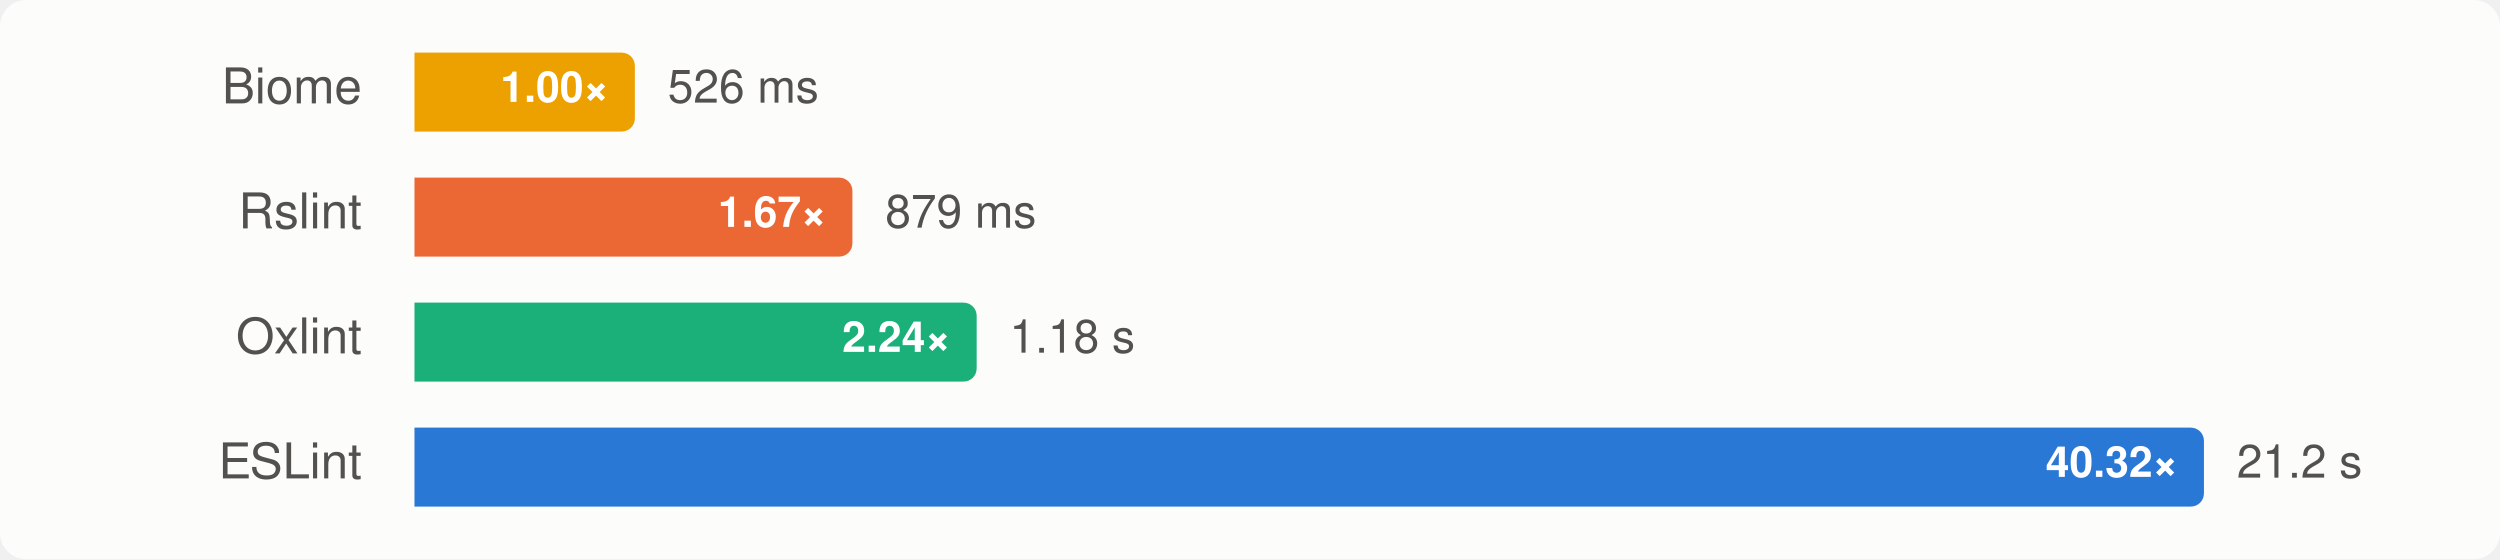
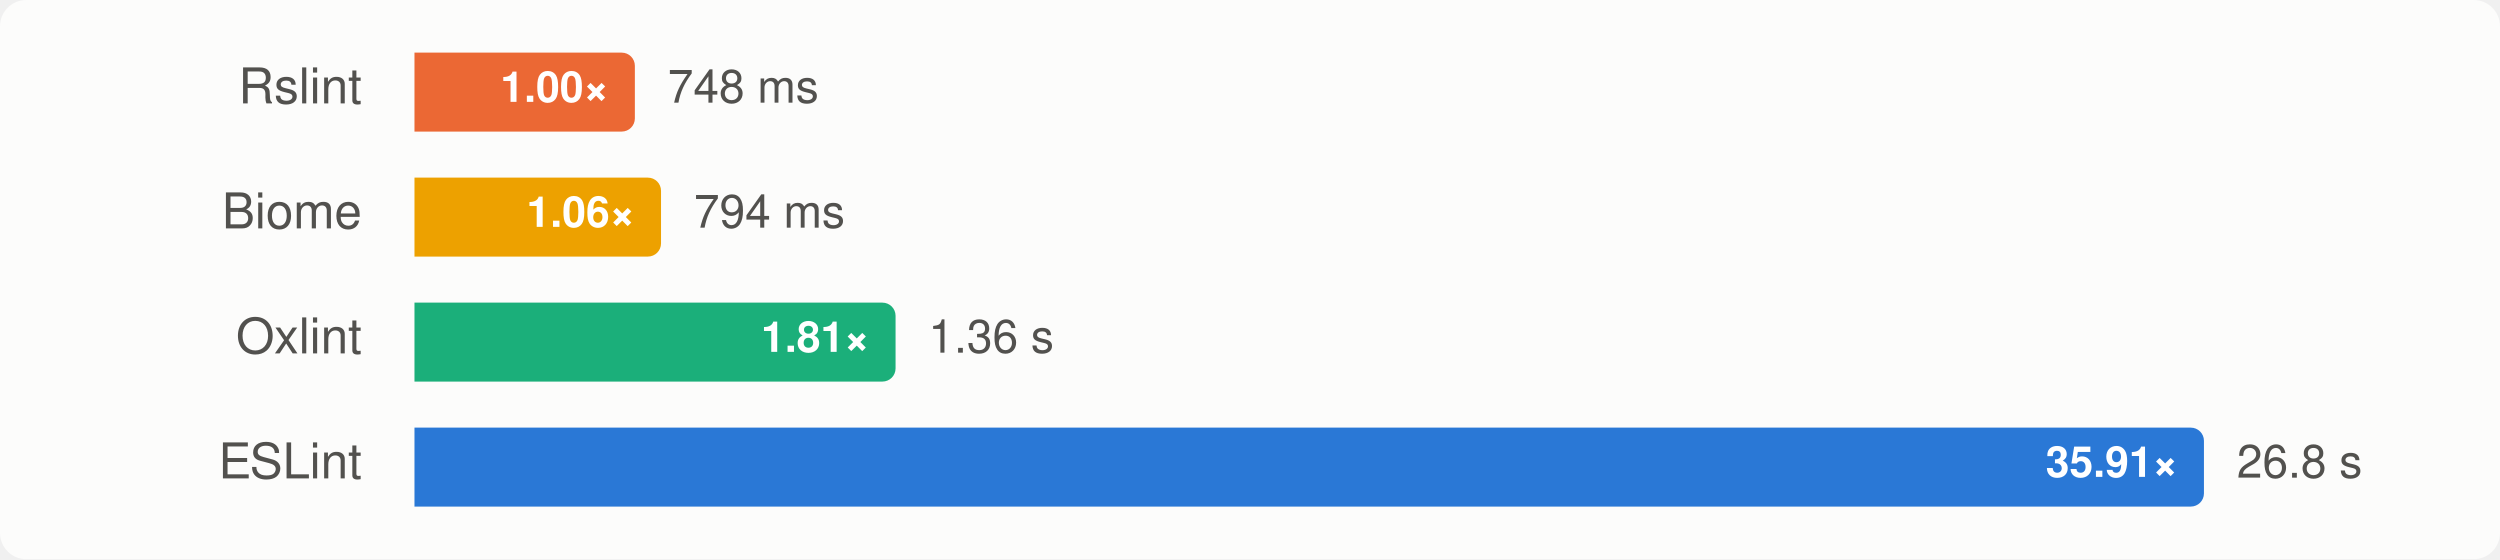
<svg xmlns="http://www.w3.org/2000/svg" width="760" height="170" viewBox="0 0 760 170" font-family="-apple-system, BlinkMacSystemFont, 'Segoe UI', Helvetica, Arial, sans-serif" role="img" aria-label="Group B, rsbuild: median wall time, lower is better">
  <style>
    .surface { fill: #fcfcfb; }
    .t-primary { fill: #0b0b0b; }
    .t-secondary { fill: #52514e; }
    .ratio { fill: #ffffff; }
    .bar-eslint { fill: #2a78d6; }
    .bar-rslint { fill: #eb6834; }
    .bar-oxlint { fill: #1baf7a; }
    .bar-biome { fill: #eda100; }
    @media (prefers-color-scheme: dark) {
      .surface { fill: #1a1a19; }
      .t-primary { fill: #f0efec; }
      .t-secondary { fill: #c3c2b7; }
      .bar-eslint { fill: #3987e5; }
      .bar-rslint { fill: #d95926; }
      .bar-oxlint { fill: #199e70; }
      .bar-biome { fill: #c98500; }
    }
  </style>
  <rect class="surface" width="760" height="170" rx="8" />
  <g>
-     <text class="t-secondary" x="110" y="28" text-anchor="end" dominant-baseline="central" font-size="15">Biome</text>
-     <path class="bar-biome" d="M126,16H189A4,4 0 0 1 193,20V36A4,4 0 0 1 189,40H126Z" />
+     <text class="t-secondary" x="110" y="28" text-anchor="end" dominant-baseline="central" font-size="15">Rslint</text>
+     <path class="bar-rslint" d="M126,16H189A4,4 0 0 1 193,20V36A4,4 0 0 1 189,40H126Z" />
    <text class="ratio" x="185" y="28" text-anchor="end" dominant-baseline="central" font-size="13" font-weight="700">1.00×</text>
-     <text class="t-secondary" x="203" y="28" dominant-baseline="central" font-size="14">526 ms</text>
+     <text class="t-secondary" x="203" y="28" dominant-baseline="central" font-size="14">748 ms</text>
  </g>
  <g>
-     <text class="t-secondary" x="110" y="66" text-anchor="end" dominant-baseline="central" font-size="15">Rslint</text>
-     <path class="bar-rslint" d="M126,54H255.133A4,4 0 0 1 259.133,58V74A4,4 0 0 1 255.133,78H126Z" />
-     <text class="ratio" x="251.133" y="66" text-anchor="end" dominant-baseline="central" font-size="13" font-weight="700">1.67×</text>
-     <text class="t-secondary" x="269.133" y="66" dominant-baseline="central" font-size="14">879 ms</text>
+     <text class="t-secondary" x="110" y="66" text-anchor="end" dominant-baseline="central" font-size="15">Biome</text>
+     <path class="bar-biome" d="M126,54H196.952A4,4 0 0 1 200.952,58V74A4,4 0 0 1 196.952,78H126Z" />
+     <text class="ratio" x="192.952" y="66" text-anchor="end" dominant-baseline="central" font-size="13" font-weight="700">1.06×</text>
+     <text class="t-secondary" x="210.952" y="66" dominant-baseline="central" font-size="14">794 ms</text>
  </g>
  <g>
    <text class="t-secondary" x="110" y="104" text-anchor="end" dominant-baseline="central" font-size="15">Oxlint</text>
-     <path class="bar-oxlint" d="M126,92H292.907A4,4 0 0 1 296.907,96V112A4,4 0 0 1 292.907,116H126Z" />
-     <text class="ratio" x="288.907" y="104" text-anchor="end" dominant-baseline="central" font-size="13" font-weight="700">2.24×</text>
-     <text class="t-secondary" x="306.907" y="104" dominant-baseline="central" font-size="14">1.18 s</text>
+     <path class="bar-oxlint" d="M126,92H268.252A4,4 0 0 1 272.252,96V112A4,4 0 0 1 268.252,116H126Z" />
+     <text class="ratio" x="264.252" y="104" text-anchor="end" dominant-baseline="central" font-size="13" font-weight="700">1.81×</text>
+     <text class="t-secondary" x="282.252" y="104" dominant-baseline="central" font-size="14">1.36 s</text>
  </g>
  <g>
    <text class="t-secondary" x="110" y="142" text-anchor="end" dominant-baseline="central" font-size="15">ESLint</text>
    <path class="bar-eslint" d="M126,130H666A4,4 0 0 1 670,134V150A4,4 0 0 1 666,154H126Z" />
-     <text class="ratio" x="662" y="142" text-anchor="end" dominant-baseline="central" font-size="13" font-weight="700">40.32×</text>
-     <text class="t-secondary" x="680" y="142" dominant-baseline="central" font-size="14">21.2 s</text>
+     <text class="ratio" x="662" y="142" text-anchor="end" dominant-baseline="central" font-size="13" font-weight="700">35.91×</text>
+     <text class="t-secondary" x="680" y="142" dominant-baseline="central" font-size="14">26.8 s</text>
  </g>
</svg>
